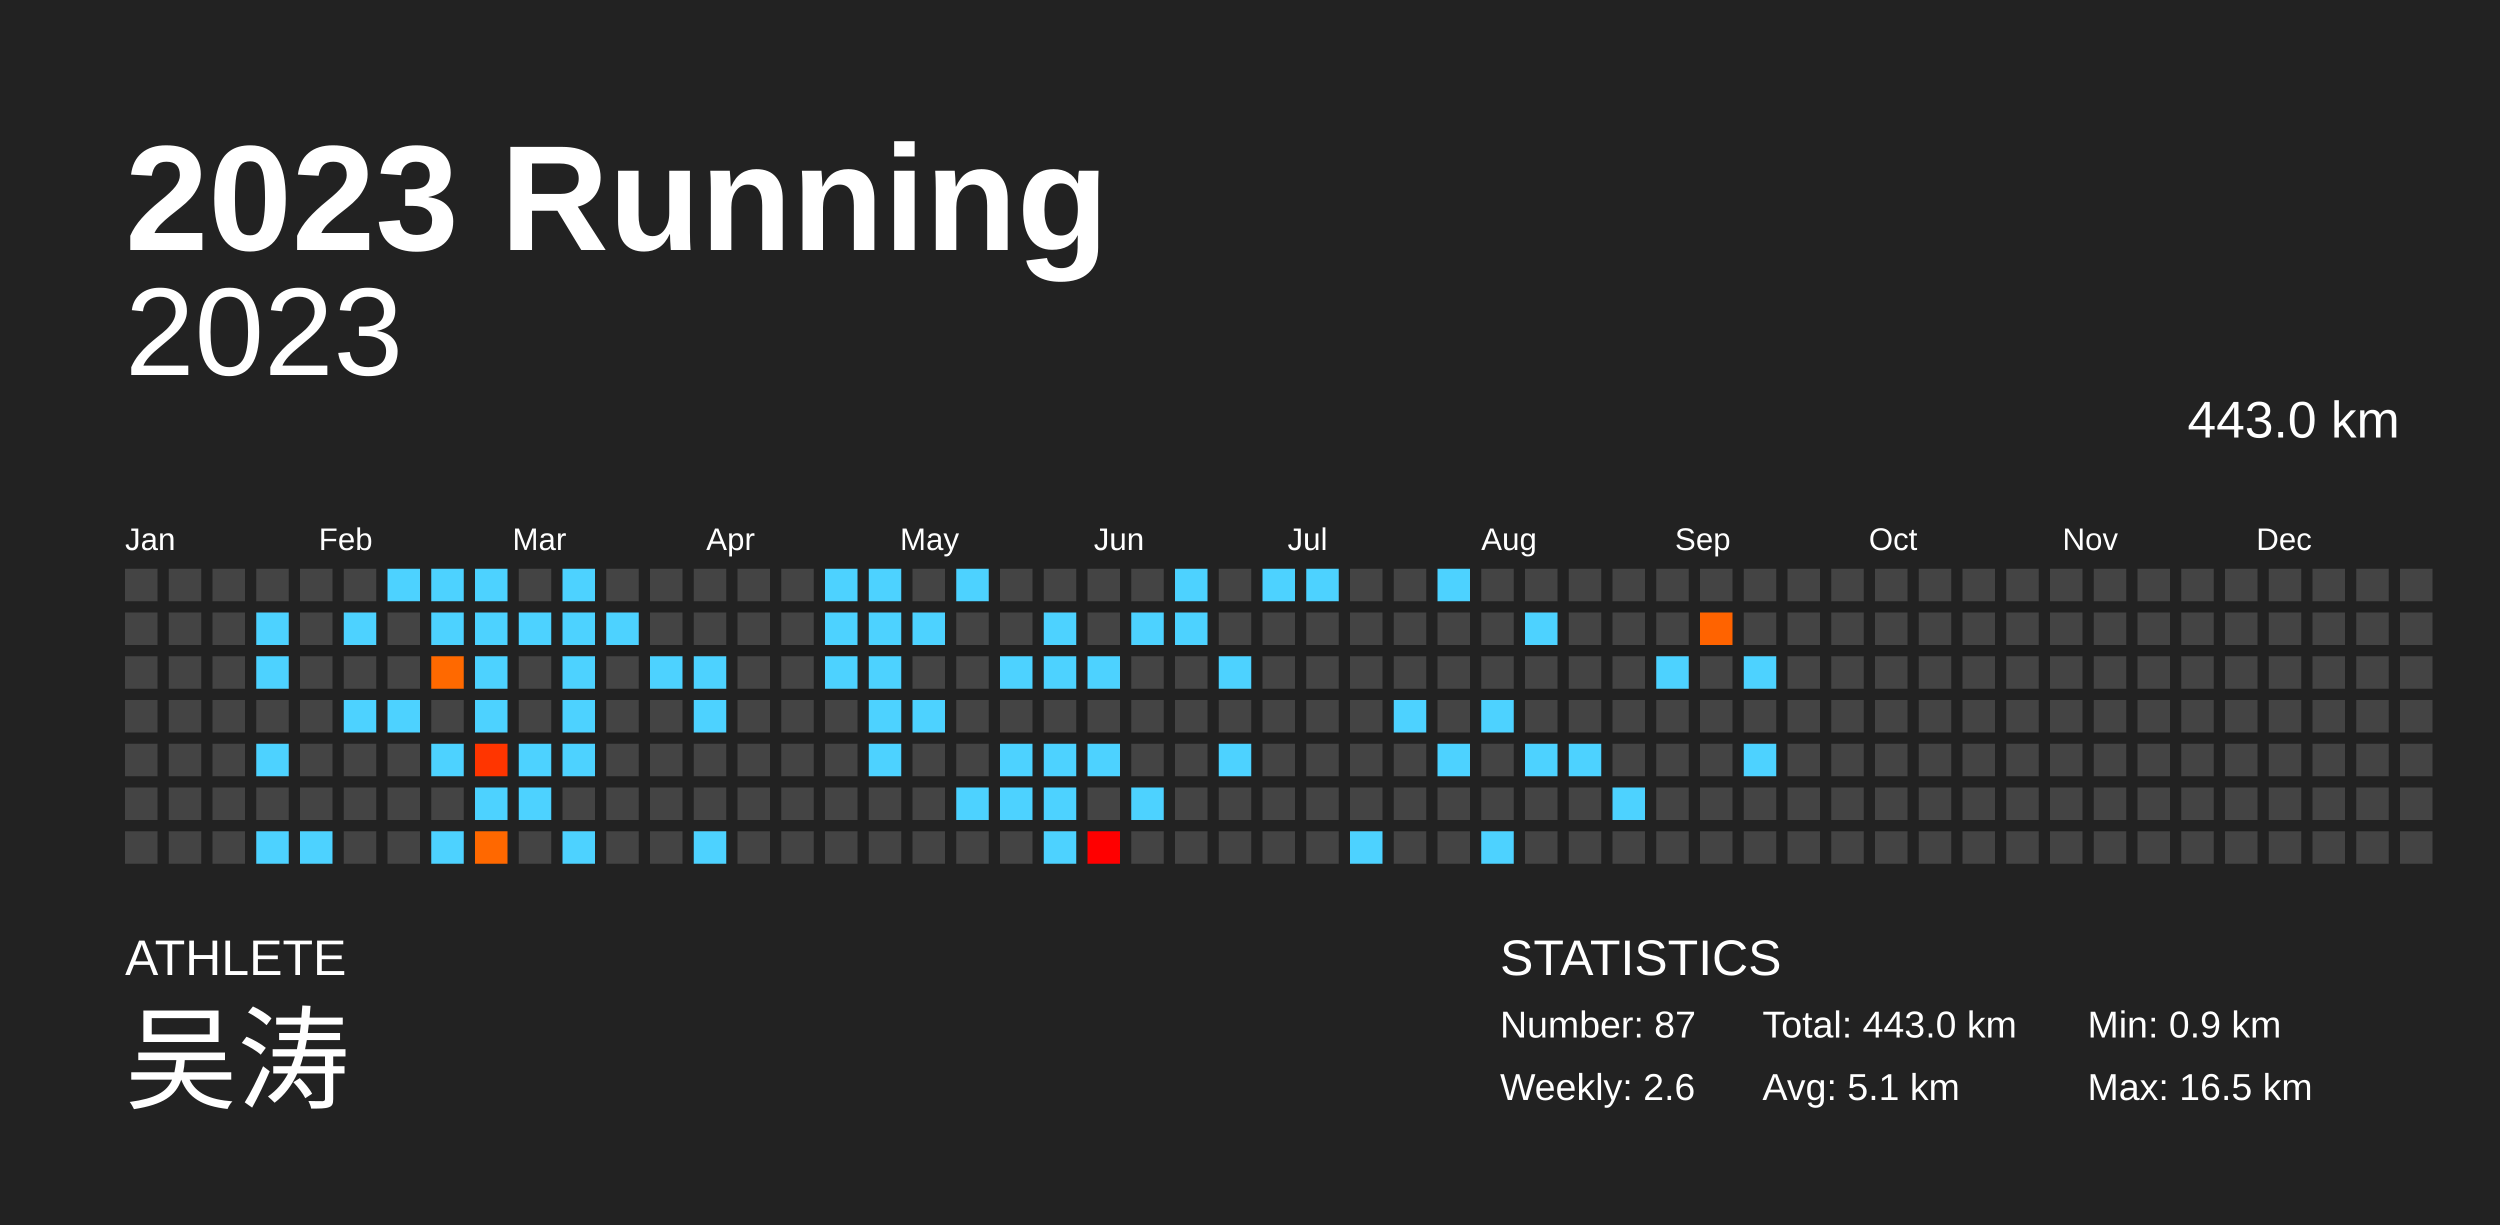
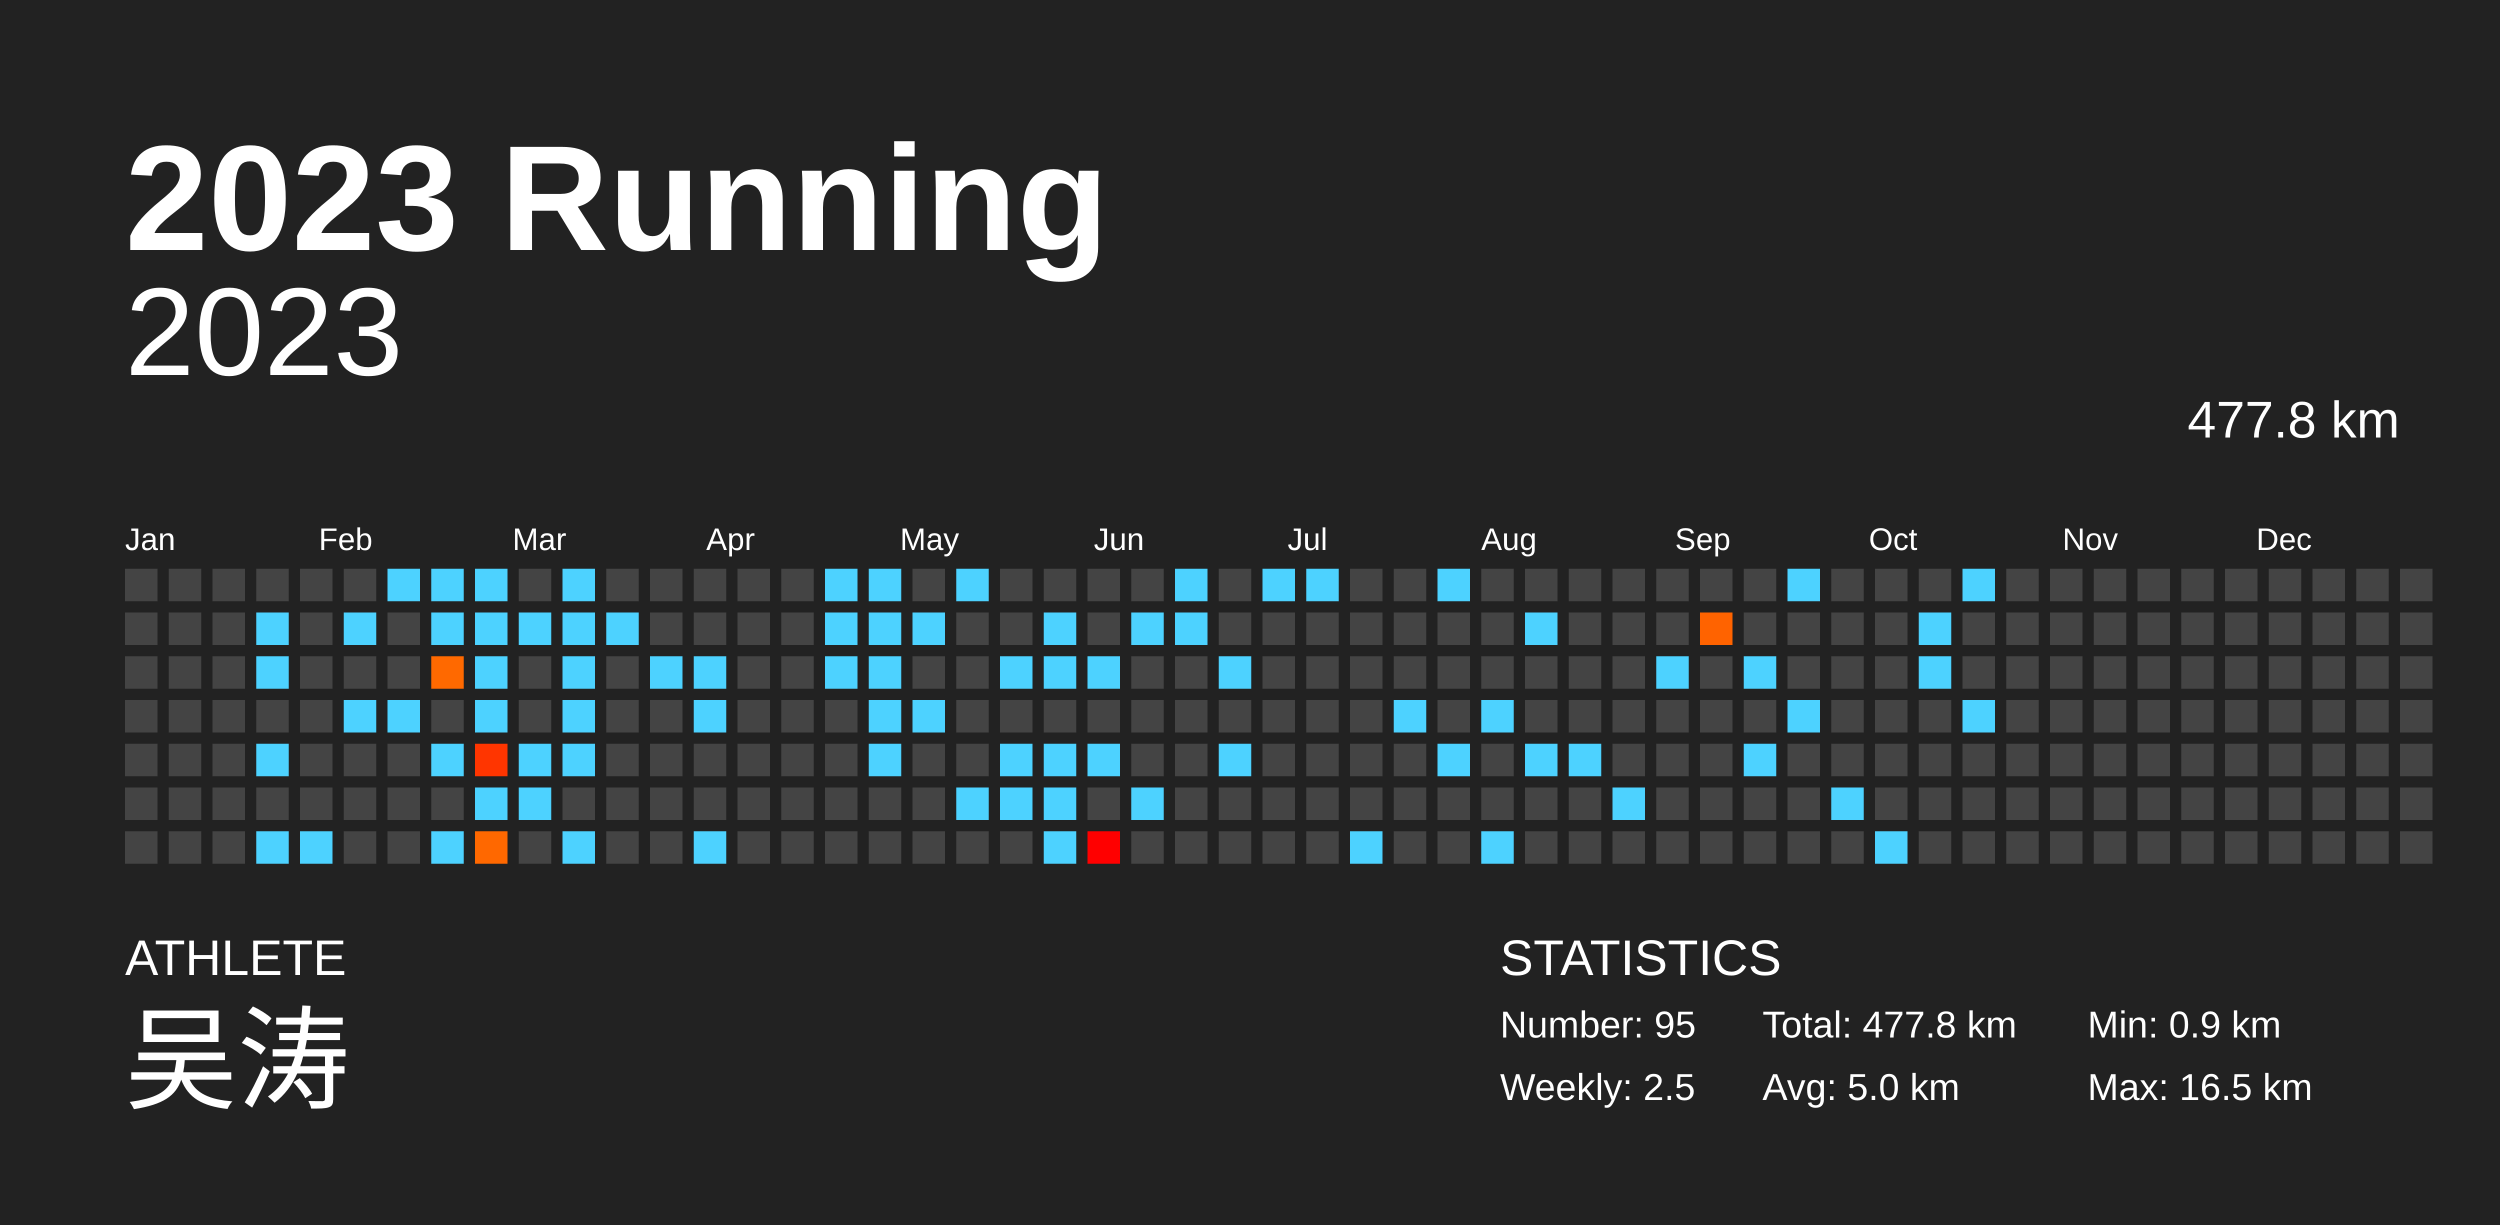
<svg xmlns="http://www.w3.org/2000/svg" baseProfile="full" height="98mm" version="1.1" viewBox="0,0,200,98" width="200mm">
  <defs />
  <rect fill="#222222" height="98" width="200" x="0" y="0" />
  <text fill="#FFFFFF" style="font-size:12px; font-family:Arial; font-weight:bold;" x="10" y="20">2023 Running</text>
  <text fill="#FFFFFF" style="font-size:4px; font-family:Arial" x="10" y="78">ATHLETE</text>
  <text fill="#FFFFFF" style="font-size:9px; font-family:Arial" x="10" y="88">吴涛</text>
  <text fill="#FFFFFF" style="font-size:4px; font-family:Arial" x="120" y="78">STATISTICS</text>
-   <text fill="#FFFFFF" style="font-size:3px; font-family:Arial" x="120" y="83">Number: 87</text>
-   <text fill="#FFFFFF" style="font-size:3px; font-family:Arial" x="120" y="88">Weekly: 2.6</text>
-   <text fill="#FFFFFF" style="font-size:3px; font-family:Arial" x="141" y="83">Total: 443.0 km</text>
-   <text fill="#FFFFFF" style="font-size:3px; font-family:Arial" x="141" y="88">Avg: 5.1 km</text>
+   <text fill="#FFFFFF" style="font-size:3px; font-family:Arial" x="120" y="83">Number: 95</text>
+   <text fill="#FFFFFF" style="font-size:3px; font-family:Arial" x="120" y="88">Weekly: 2.5</text>
+   <text fill="#FFFFFF" style="font-size:3px; font-family:Arial" x="141" y="83">Total: 477.8 km</text>
+   <text fill="#FFFFFF" style="font-size:3px; font-family:Arial" x="141" y="88">Avg: 5.0 km</text>
  <text fill="#FFFFFF" style="font-size:3px; font-family:Arial" x="167" y="83">Min: 0.9 km</text>
  <text fill="#FFFFFF" style="font-size:3px; font-family:Arial" x="167" y="88">Max: 16.5 km</text>
  <text alignment-baseline="hanging" fill="#FFFFFF" style="font-size:10.0px; font-family:Arial;" x="10" y="30">2023</text>
-   <text alignment-baseline="hanging" fill="#FFFFFF" style="font-size:4.125px; font-family:Arial;" x="175" y="35">443.0 km</text>
+   <text alignment-baseline="hanging" fill="#FFFFFF" style="font-size:4.125px; font-family:Arial;" x="175" y="35">477.8 km</text>
  <text fill="#FFFFFF" style="font-size:2.5px; font-family:Arial" x="10.0" y="44">Jan</text>
  <text fill="#FFFFFF" style="font-size:2.5px; font-family:Arial" x="25.5" y="44">Feb</text>
  <text fill="#FFFFFF" style="font-size:2.5px; font-family:Arial" x="41.0" y="44">Mar</text>
  <text fill="#FFFFFF" style="font-size:2.5px; font-family:Arial" x="56.5" y="44">Apr</text>
  <text fill="#FFFFFF" style="font-size:2.5px; font-family:Arial" x="72.0" y="44">May</text>
  <text fill="#FFFFFF" style="font-size:2.5px; font-family:Arial" x="87.5" y="44">Jun</text>
  <text fill="#FFFFFF" style="font-size:2.5px; font-family:Arial" x="103.0" y="44">Jul</text>
  <text fill="#FFFFFF" style="font-size:2.5px; font-family:Arial" x="118.5" y="44">Aug</text>
  <text fill="#FFFFFF" style="font-size:2.5px; font-family:Arial" x="134.0" y="44">Sep</text>
  <text fill="#FFFFFF" style="font-size:2.5px; font-family:Arial" x="149.5" y="44">Oct</text>
  <text fill="#FFFFFF" style="font-size:2.5px; font-family:Arial" x="165.0" y="44">Nov</text>
  <text fill="#FFFFFF" style="font-size:2.5px; font-family:Arial" x="180.5" y="44">Dec</text>
  <rect fill="#444444" height="2.6" width="2.6" x="10.0" y="45.5" />
  <rect fill="#444444" height="2.6" width="2.6" x="10.0" y="49.0" />
  <rect fill="#444444" height="2.6" width="2.6" x="10.0" y="52.5" />
  <rect fill="#444444" height="2.6" width="2.6" x="10.0" y="56.0" />
  <rect fill="#444444" height="2.6" width="2.6" x="10.0" y="59.5" />
  <rect fill="#444444" height="2.6" width="2.6" x="10.0" y="63.0" />
  <rect fill="#444444" height="2.6" width="2.6" x="10.0" y="66.5" />
  <rect fill="#444444" height="2.6" width="2.6" x="13.5" y="45.5" />
  <rect fill="#444444" height="2.6" width="2.6" x="13.5" y="49.0" />
  <rect fill="#444444" height="2.6" width="2.6" x="13.5" y="52.5" />
  <rect fill="#444444" height="2.6" width="2.6" x="13.5" y="56.0" />
  <rect fill="#444444" height="2.6" width="2.6" x="13.5" y="59.5" />
  <rect fill="#444444" height="2.6" width="2.6" x="13.5" y="63.0" />
  <rect fill="#444444" height="2.6" width="2.6" x="13.5" y="66.5" />
  <rect fill="#444444" height="2.6" width="2.6" x="17.0" y="45.5" />
  <rect fill="#444444" height="2.6" width="2.6" x="17.0" y="49.0" />
  <rect fill="#444444" height="2.6" width="2.6" x="17.0" y="52.5" />
  <rect fill="#444444" height="2.6" width="2.6" x="17.0" y="56.0" />
  <rect fill="#444444" height="2.6" width="2.6" x="17.0" y="59.5" />
  <rect fill="#444444" height="2.6" width="2.6" x="17.0" y="63.0" />
  <rect fill="#444444" height="2.6" width="2.6" x="17.0" y="66.5" />
  <rect fill="#444444" height="2.6" width="2.6" x="20.5" y="45.5" />
  <rect fill="#4dd2ff" height="2.6" width="2.6" x="20.5" y="49.0" />
  <rect fill="#4dd2ff" height="2.6" width="2.6" x="20.5" y="52.5" />
  <rect fill="#444444" height="2.6" width="2.6" x="20.5" y="56.0" />
  <rect fill="#4dd2ff" height="2.6" width="2.6" x="20.5" y="59.5" />
  <rect fill="#444444" height="2.6" width="2.6" x="20.5" y="63.0" />
  <rect fill="#4dd2ff" height="2.6" width="2.6" x="20.5" y="66.5" />
  <rect fill="#444444" height="2.6" width="2.6" x="24.0" y="45.5" />
  <rect fill="#444444" height="2.6" width="2.6" x="24.0" y="49.0" />
  <rect fill="#444444" height="2.6" width="2.6" x="24.0" y="52.5" />
  <rect fill="#444444" height="2.6" width="2.6" x="24.0" y="56.0" />
  <rect fill="#444444" height="2.6" width="2.6" x="24.0" y="59.5" />
  <rect fill="#444444" height="2.6" width="2.6" x="24.0" y="63.0" />
  <rect fill="#4dd2ff" height="2.6" width="2.6" x="24.0" y="66.5" />
  <rect fill="#444444" height="2.6" width="2.6" x="27.5" y="45.5" />
  <rect fill="#4dd2ff" height="2.6" width="2.6" x="27.5" y="49.0" />
  <rect fill="#444444" height="2.6" width="2.6" x="27.5" y="52.5" />
  <rect fill="#4dd2ff" height="2.6" width="2.6" x="27.5" y="56.0" />
  <rect fill="#444444" height="2.6" width="2.6" x="27.5" y="59.5" />
  <rect fill="#444444" height="2.6" width="2.6" x="27.5" y="63.0" />
  <rect fill="#444444" height="2.6" width="2.6" x="27.5" y="66.5" />
  <rect fill="#4dd2ff" height="2.6" width="2.6" x="31.0" y="45.5" />
  <rect fill="#444444" height="2.6" width="2.6" x="31.0" y="49.0" />
  <rect fill="#444444" height="2.6" width="2.6" x="31.0" y="52.5" />
  <rect fill="#4dd2ff" height="2.6" width="2.6" x="31.0" y="56.0" />
  <rect fill="#444444" height="2.6" width="2.6" x="31.0" y="59.5" />
  <rect fill="#444444" height="2.6" width="2.6" x="31.0" y="63.0" />
  <rect fill="#444444" height="2.6" width="2.6" x="31.0" y="66.5" />
  <rect fill="#4dd2ff" height="2.6" width="2.6" x="34.5" y="45.5" />
  <rect fill="#4dd2ff" height="2.6" width="2.6" x="34.5" y="49.0" />
  <rect fill="#ff6900" height="2.6" width="2.6" x="34.5" y="52.5" />
  <rect fill="#444444" height="2.6" width="2.6" x="34.5" y="56.0" />
  <rect fill="#4dd2ff" height="2.6" width="2.6" x="34.5" y="59.5" />
  <rect fill="#444444" height="2.6" width="2.6" x="34.5" y="63.0" />
  <rect fill="#4dd2ff" height="2.6" width="2.6" x="34.5" y="66.5" />
  <rect fill="#4dd2ff" height="2.6" width="2.6" x="38.0" y="45.5" />
  <rect fill="#4dd2ff" height="2.6" width="2.6" x="38.0" y="49.0" />
  <rect fill="#4dd2ff" height="2.6" width="2.6" x="38.0" y="52.5" />
  <rect fill="#4dd2ff" height="2.6" width="2.6" x="38.0" y="56.0" />
  <rect fill="#ff3500" height="2.6" width="2.6" x="38.0" y="59.5" />
  <rect fill="#4dd2ff" height="2.6" width="2.6" x="38.0" y="63.0" />
  <rect fill="#ff6800" height="2.6" width="2.6" x="38.0" y="66.5" />
  <rect fill="#444444" height="2.6" width="2.6" x="41.5" y="45.5" />
  <rect fill="#4dd2ff" height="2.6" width="2.6" x="41.5" y="49.0" />
  <rect fill="#444444" height="2.6" width="2.6" x="41.5" y="52.5" />
  <rect fill="#444444" height="2.6" width="2.6" x="41.5" y="56.0" />
  <rect fill="#4dd2ff" height="2.6" width="2.6" x="41.5" y="59.5" />
  <rect fill="#4dd2ff" height="2.6" width="2.6" x="41.5" y="63.0" />
  <rect fill="#444444" height="2.6" width="2.6" x="41.5" y="66.5" />
  <rect fill="#4dd2ff" height="2.6" width="2.6" x="45.0" y="45.5" />
  <rect fill="#4dd2ff" height="2.6" width="2.6" x="45.0" y="49.0" />
  <rect fill="#4dd2ff" height="2.6" width="2.6" x="45.0" y="52.5" />
  <rect fill="#4dd2ff" height="2.6" width="2.6" x="45.0" y="56.0" />
  <rect fill="#4dd2ff" height="2.6" width="2.6" x="45.0" y="59.5" />
  <rect fill="#444444" height="2.6" width="2.6" x="45.0" y="63.0" />
  <rect fill="#4dd2ff" height="2.6" width="2.6" x="45.0" y="66.5" />
  <rect fill="#444444" height="2.6" width="2.6" x="48.5" y="45.5" />
  <rect fill="#4dd2ff" height="2.6" width="2.6" x="48.5" y="49.0" />
  <rect fill="#444444" height="2.6" width="2.6" x="48.5" y="52.5" />
  <rect fill="#444444" height="2.6" width="2.6" x="48.5" y="56.0" />
  <rect fill="#444444" height="2.6" width="2.6" x="48.5" y="59.5" />
  <rect fill="#444444" height="2.6" width="2.6" x="48.5" y="63.0" />
  <rect fill="#444444" height="2.6" width="2.6" x="48.5" y="66.5" />
  <rect fill="#444444" height="2.6" width="2.6" x="52.0" y="45.5" />
  <rect fill="#444444" height="2.6" width="2.6" x="52.0" y="49.0" />
  <rect fill="#4dd2ff" height="2.6" width="2.6" x="52.0" y="52.5" />
  <rect fill="#444444" height="2.6" width="2.6" x="52.0" y="56.0" />
  <rect fill="#444444" height="2.6" width="2.6" x="52.0" y="59.5" />
  <rect fill="#444444" height="2.6" width="2.6" x="52.0" y="63.0" />
  <rect fill="#444444" height="2.6" width="2.6" x="52.0" y="66.5" />
  <rect fill="#444444" height="2.6" width="2.6" x="55.5" y="45.5" />
  <rect fill="#444444" height="2.6" width="2.6" x="55.5" y="49.0" />
  <rect fill="#4dd2ff" height="2.6" width="2.6" x="55.5" y="52.5" />
  <rect fill="#4dd2ff" height="2.6" width="2.6" x="55.5" y="56.0" />
  <rect fill="#444444" height="2.6" width="2.6" x="55.5" y="59.5" />
  <rect fill="#444444" height="2.6" width="2.6" x="55.5" y="63.0" />
  <rect fill="#4dd2ff" height="2.6" width="2.6" x="55.5" y="66.5" />
  <rect fill="#444444" height="2.6" width="2.6" x="59.0" y="45.5" />
  <rect fill="#444444" height="2.6" width="2.6" x="59.0" y="49.0" />
  <rect fill="#444444" height="2.6" width="2.6" x="59.0" y="52.5" />
  <rect fill="#444444" height="2.6" width="2.6" x="59.0" y="56.0" />
  <rect fill="#444444" height="2.6" width="2.6" x="59.0" y="59.5" />
  <rect fill="#444444" height="2.6" width="2.6" x="59.0" y="63.0" />
  <rect fill="#444444" height="2.6" width="2.6" x="59.0" y="66.5" />
  <rect fill="#444444" height="2.6" width="2.6" x="62.5" y="45.5" />
  <rect fill="#444444" height="2.6" width="2.6" x="62.5" y="49.0" />
  <rect fill="#444444" height="2.6" width="2.6" x="62.5" y="52.5" />
  <rect fill="#444444" height="2.6" width="2.6" x="62.5" y="56.0" />
  <rect fill="#444444" height="2.6" width="2.6" x="62.5" y="59.5" />
  <rect fill="#444444" height="2.6" width="2.6" x="62.5" y="63.0" />
  <rect fill="#444444" height="2.6" width="2.6" x="62.5" y="66.5" />
  <rect fill="#4dd2ff" height="2.6" width="2.6" x="66.0" y="45.5" />
  <rect fill="#4dd2ff" height="2.6" width="2.6" x="66.0" y="49.0" />
  <rect fill="#4dd2ff" height="2.6" width="2.6" x="66.0" y="52.5" />
  <rect fill="#444444" height="2.6" width="2.6" x="66.0" y="56.0" />
  <rect fill="#444444" height="2.6" width="2.6" x="66.0" y="59.5" />
  <rect fill="#444444" height="2.6" width="2.6" x="66.0" y="63.0" />
  <rect fill="#444444" height="2.6" width="2.6" x="66.0" y="66.5" />
  <rect fill="#4dd2ff" height="2.6" width="2.6" x="69.5" y="45.5" />
  <rect fill="#4dd2ff" height="2.6" width="2.6" x="69.5" y="49.0" />
  <rect fill="#4dd2ff" height="2.6" width="2.6" x="69.5" y="52.5" />
  <rect fill="#4dd2ff" height="2.6" width="2.6" x="69.5" y="56.0" />
  <rect fill="#4dd2ff" height="2.6" width="2.6" x="69.5" y="59.5" />
  <rect fill="#444444" height="2.6" width="2.6" x="69.5" y="63.0" />
  <rect fill="#444444" height="2.6" width="2.6" x="69.5" y="66.5" />
  <rect fill="#444444" height="2.6" width="2.6" x="73.0" y="45.5" />
  <rect fill="#4dd2ff" height="2.6" width="2.6" x="73.0" y="49.0" />
  <rect fill="#444444" height="2.6" width="2.6" x="73.0" y="52.5" />
  <rect fill="#4dd2ff" height="2.6" width="2.6" x="73.0" y="56.0" />
  <rect fill="#444444" height="2.6" width="2.6" x="73.0" y="59.5" />
  <rect fill="#444444" height="2.6" width="2.6" x="73.0" y="63.0" />
  <rect fill="#444444" height="2.6" width="2.6" x="73.0" y="66.5" />
  <rect fill="#4dd2ff" height="2.6" width="2.6" x="76.5" y="45.5" />
  <rect fill="#444444" height="2.6" width="2.6" x="76.5" y="49.0" />
  <rect fill="#444444" height="2.6" width="2.6" x="76.5" y="52.5" />
  <rect fill="#444444" height="2.6" width="2.6" x="76.5" y="56.0" />
  <rect fill="#444444" height="2.6" width="2.6" x="76.5" y="59.5" />
  <rect fill="#4dd2ff" height="2.6" width="2.6" x="76.5" y="63.0" />
  <rect fill="#444444" height="2.6" width="2.6" x="76.5" y="66.5" />
  <rect fill="#444444" height="2.6" width="2.6" x="80.0" y="45.5" />
  <rect fill="#444444" height="2.6" width="2.6" x="80.0" y="49.0" />
  <rect fill="#4dd2ff" height="2.6" width="2.6" x="80.0" y="52.5" />
  <rect fill="#444444" height="2.6" width="2.6" x="80.0" y="56.0" />
  <rect fill="#4dd2ff" height="2.6" width="2.6" x="80.0" y="59.5" />
  <rect fill="#4dd2ff" height="2.6" width="2.6" x="80.0" y="63.0" />
  <rect fill="#444444" height="2.6" width="2.6" x="80.0" y="66.5" />
  <rect fill="#444444" height="2.6" width="2.6" x="83.5" y="45.5" />
  <rect fill="#4dd2ff" height="2.6" width="2.6" x="83.5" y="49.0" />
  <rect fill="#4dd2ff" height="2.6" width="2.6" x="83.5" y="52.5" />
  <rect fill="#444444" height="2.6" width="2.6" x="83.5" y="56.0" />
  <rect fill="#4dd2ff" height="2.6" width="2.6" x="83.5" y="59.5" />
  <rect fill="#4dd2ff" height="2.6" width="2.6" x="83.5" y="63.0" />
  <rect fill="#4dd2ff" height="2.6" width="2.6" x="83.5" y="66.5" />
  <rect fill="#444444" height="2.6" width="2.6" x="87.0" y="45.5" />
  <rect fill="#444444" height="2.6" width="2.6" x="87.0" y="49.0" />
  <rect fill="#4dd2ff" height="2.6" width="2.6" x="87.0" y="52.5" />
  <rect fill="#444444" height="2.6" width="2.6" x="87.0" y="56.0" />
  <rect fill="#4dd2ff" height="2.6" width="2.6" x="87.0" y="59.5" />
  <rect fill="#444444" height="2.6" width="2.6" x="87.0" y="63.0" />
  <rect fill="#ff0000" height="2.6" width="2.6" x="87.0" y="66.5" />
  <rect fill="#444444" height="2.6" width="2.6" x="90.5" y="45.5" />
  <rect fill="#4dd2ff" height="2.6" width="2.6" x="90.5" y="49.0" />
  <rect fill="#444444" height="2.6" width="2.6" x="90.5" y="52.5" />
  <rect fill="#444444" height="2.6" width="2.6" x="90.5" y="56.0" />
  <rect fill="#444444" height="2.6" width="2.6" x="90.5" y="59.5" />
  <rect fill="#4dd2ff" height="2.6" width="2.6" x="90.5" y="63.0" />
  <rect fill="#444444" height="2.6" width="2.6" x="90.5" y="66.5" />
  <rect fill="#4dd2ff" height="2.6" width="2.6" x="94.0" y="45.5" />
  <rect fill="#4dd2ff" height="2.6" width="2.6" x="94.0" y="49.0" />
  <rect fill="#444444" height="2.6" width="2.6" x="94.0" y="52.5" />
  <rect fill="#444444" height="2.6" width="2.6" x="94.0" y="56.0" />
  <rect fill="#444444" height="2.6" width="2.6" x="94.0" y="59.5" />
  <rect fill="#444444" height="2.6" width="2.6" x="94.0" y="63.0" />
  <rect fill="#444444" height="2.6" width="2.6" x="94.0" y="66.5" />
  <rect fill="#444444" height="2.6" width="2.6" x="97.5" y="45.5" />
  <rect fill="#444444" height="2.6" width="2.6" x="97.5" y="49.0" />
  <rect fill="#4dd2ff" height="2.6" width="2.6" x="97.5" y="52.5" />
  <rect fill="#444444" height="2.6" width="2.6" x="97.5" y="56.0" />
  <rect fill="#4dd2ff" height="2.6" width="2.6" x="97.5" y="59.5" />
  <rect fill="#444444" height="2.6" width="2.6" x="97.5" y="63.0" />
  <rect fill="#444444" height="2.6" width="2.6" x="97.5" y="66.5" />
  <rect fill="#4dd2ff" height="2.6" width="2.6" x="101.0" y="45.5" />
  <rect fill="#444444" height="2.6" width="2.6" x="101.0" y="49.0" />
  <rect fill="#444444" height="2.6" width="2.6" x="101.0" y="52.5" />
  <rect fill="#444444" height="2.6" width="2.6" x="101.0" y="56.0" />
  <rect fill="#444444" height="2.6" width="2.6" x="101.0" y="59.5" />
  <rect fill="#444444" height="2.6" width="2.6" x="101.0" y="63.0" />
  <rect fill="#444444" height="2.6" width="2.6" x="101.0" y="66.5" />
  <rect fill="#4dd2ff" height="2.6" width="2.6" x="104.5" y="45.5" />
  <rect fill="#444444" height="2.6" width="2.6" x="104.5" y="49.0" />
  <rect fill="#444444" height="2.6" width="2.6" x="104.5" y="52.5" />
  <rect fill="#444444" height="2.6" width="2.6" x="104.5" y="56.0" />
  <rect fill="#444444" height="2.6" width="2.6" x="104.5" y="59.5" />
  <rect fill="#444444" height="2.6" width="2.6" x="104.5" y="63.0" />
  <rect fill="#444444" height="2.6" width="2.6" x="104.5" y="66.5" />
  <rect fill="#444444" height="2.6" width="2.6" x="108.0" y="45.5" />
  <rect fill="#444444" height="2.6" width="2.6" x="108.0" y="49.0" />
  <rect fill="#444444" height="2.6" width="2.6" x="108.0" y="52.5" />
  <rect fill="#444444" height="2.6" width="2.6" x="108.0" y="56.0" />
  <rect fill="#444444" height="2.6" width="2.6" x="108.0" y="59.5" />
  <rect fill="#444444" height="2.6" width="2.6" x="108.0" y="63.0" />
  <rect fill="#4dd2ff" height="2.6" width="2.6" x="108.0" y="66.5" />
  <rect fill="#444444" height="2.6" width="2.6" x="111.5" y="45.5" />
  <rect fill="#444444" height="2.6" width="2.6" x="111.5" y="49.0" />
  <rect fill="#444444" height="2.6" width="2.6" x="111.5" y="52.5" />
  <rect fill="#4dd2ff" height="2.6" width="2.6" x="111.5" y="56.0" />
  <rect fill="#444444" height="2.6" width="2.6" x="111.5" y="59.5" />
  <rect fill="#444444" height="2.6" width="2.6" x="111.5" y="63.0" />
  <rect fill="#444444" height="2.6" width="2.6" x="111.5" y="66.5" />
  <rect fill="#4dd2ff" height="2.6" width="2.6" x="115.0" y="45.5" />
  <rect fill="#444444" height="2.6" width="2.6" x="115.0" y="49.0" />
  <rect fill="#444444" height="2.6" width="2.6" x="115.0" y="52.5" />
  <rect fill="#444444" height="2.6" width="2.6" x="115.0" y="56.0" />
  <rect fill="#4dd2ff" height="2.6" width="2.6" x="115.0" y="59.5" />
  <rect fill="#444444" height="2.6" width="2.6" x="115.0" y="63.0" />
  <rect fill="#444444" height="2.6" width="2.6" x="115.0" y="66.5" />
  <rect fill="#444444" height="2.6" width="2.6" x="118.5" y="45.5" />
  <rect fill="#444444" height="2.6" width="2.6" x="118.5" y="49.0" />
  <rect fill="#444444" height="2.6" width="2.6" x="118.5" y="52.5" />
  <rect fill="#4dd2ff" height="2.6" width="2.6" x="118.5" y="56.0" />
  <rect fill="#444444" height="2.6" width="2.6" x="118.5" y="59.5" />
  <rect fill="#444444" height="2.6" width="2.6" x="118.5" y="63.0" />
  <rect fill="#4dd2ff" height="2.6" width="2.6" x="118.5" y="66.5" />
  <rect fill="#444444" height="2.6" width="2.6" x="122.0" y="45.5" />
  <rect fill="#4dd2ff" height="2.6" width="2.6" x="122.0" y="49.0" />
  <rect fill="#444444" height="2.6" width="2.6" x="122.0" y="52.5" />
  <rect fill="#444444" height="2.6" width="2.6" x="122.0" y="56.0" />
  <rect fill="#4dd2ff" height="2.6" width="2.6" x="122.0" y="59.5" />
  <rect fill="#444444" height="2.6" width="2.6" x="122.0" y="63.0" />
  <rect fill="#444444" height="2.6" width="2.6" x="122.0" y="66.5" />
  <rect fill="#444444" height="2.6" width="2.6" x="125.5" y="45.5" />
  <rect fill="#444444" height="2.6" width="2.6" x="125.5" y="49.0" />
  <rect fill="#444444" height="2.6" width="2.6" x="125.5" y="52.5" />
  <rect fill="#444444" height="2.6" width="2.6" x="125.5" y="56.0" />
  <rect fill="#4dd2ff" height="2.6" width="2.6" x="125.5" y="59.5" />
  <rect fill="#444444" height="2.6" width="2.6" x="125.5" y="63.0" />
  <rect fill="#444444" height="2.6" width="2.6" x="125.5" y="66.5" />
  <rect fill="#444444" height="2.6" width="2.6" x="129.0" y="45.5" />
  <rect fill="#444444" height="2.6" width="2.6" x="129.0" y="49.0" />
  <rect fill="#444444" height="2.6" width="2.6" x="129.0" y="52.5" />
  <rect fill="#444444" height="2.6" width="2.6" x="129.0" y="56.0" />
  <rect fill="#444444" height="2.6" width="2.6" x="129.0" y="59.5" />
  <rect fill="#4dd2ff" height="2.6" width="2.6" x="129.0" y="63.0" />
  <rect fill="#444444" height="2.6" width="2.6" x="129.0" y="66.5" />
  <rect fill="#444444" height="2.6" width="2.6" x="132.5" y="45.5" />
  <rect fill="#444444" height="2.6" width="2.6" x="132.5" y="49.0" />
  <rect fill="#4dd2ff" height="2.6" width="2.6" x="132.5" y="52.5" />
  <rect fill="#444444" height="2.6" width="2.6" x="132.5" y="56.0" />
  <rect fill="#444444" height="2.6" width="2.6" x="132.5" y="59.5" />
  <rect fill="#444444" height="2.6" width="2.6" x="132.5" y="63.0" />
  <rect fill="#444444" height="2.6" width="2.6" x="132.5" y="66.5" />
  <rect fill="#444444" height="2.6" width="2.6" x="136.0" y="45.5" />
  <rect fill="#ff6300" height="2.6" width="2.6" x="136.0" y="49.0" />
  <rect fill="#444444" height="2.6" width="2.6" x="136.0" y="52.5" />
  <rect fill="#444444" height="2.6" width="2.6" x="136.0" y="56.0" />
  <rect fill="#444444" height="2.6" width="2.6" x="136.0" y="59.5" />
  <rect fill="#444444" height="2.6" width="2.6" x="136.0" y="63.0" />
  <rect fill="#444444" height="2.6" width="2.6" x="136.0" y="66.5" />
  <rect fill="#444444" height="2.6" width="2.6" x="139.5" y="45.5" />
  <rect fill="#444444" height="2.6" width="2.6" x="139.5" y="49.0" />
  <rect fill="#4dd2ff" height="2.6" width="2.6" x="139.5" y="52.5" />
  <rect fill="#444444" height="2.6" width="2.6" x="139.5" y="56.0" />
  <rect fill="#4dd2ff" height="2.6" width="2.6" x="139.5" y="59.5" />
  <rect fill="#444444" height="2.6" width="2.6" x="139.5" y="63.0" />
  <rect fill="#444444" height="2.6" width="2.6" x="139.5" y="66.5" />
-   <rect fill="#444444" height="2.6" width="2.6" x="143.0" y="45.5" />
+   <rect fill="#4dd2ff" height="2.6" width="2.6" x="143.0" y="45.5" />
  <rect fill="#444444" height="2.6" width="2.6" x="143.0" y="49.0" />
  <rect fill="#444444" height="2.6" width="2.6" x="143.0" y="52.5" />
-   <rect fill="#444444" height="2.6" width="2.6" x="143.0" y="56.0" />
+   <rect fill="#4dd2ff" height="2.6" width="2.6" x="143.0" y="56.0" />
  <rect fill="#444444" height="2.6" width="2.6" x="143.0" y="59.5" />
  <rect fill="#444444" height="2.6" width="2.6" x="143.0" y="63.0" />
  <rect fill="#444444" height="2.6" width="2.6" x="143.0" y="66.5" />
  <rect fill="#444444" height="2.6" width="2.6" x="146.5" y="45.5" />
  <rect fill="#444444" height="2.6" width="2.6" x="146.5" y="49.0" />
  <rect fill="#444444" height="2.6" width="2.6" x="146.5" y="52.5" />
  <rect fill="#444444" height="2.6" width="2.6" x="146.5" y="56.0" />
  <rect fill="#444444" height="2.6" width="2.6" x="146.5" y="59.5" />
-   <rect fill="#444444" height="2.6" width="2.6" x="146.5" y="63.0" />
+   <rect fill="#4dd2ff" height="2.6" width="2.6" x="146.5" y="63.0" />
  <rect fill="#444444" height="2.6" width="2.6" x="146.5" y="66.5" />
  <rect fill="#444444" height="2.6" width="2.6" x="150.0" y="45.5" />
  <rect fill="#444444" height="2.6" width="2.6" x="150.0" y="49.0" />
  <rect fill="#444444" height="2.6" width="2.6" x="150.0" y="52.5" />
  <rect fill="#444444" height="2.6" width="2.6" x="150.0" y="56.0" />
  <rect fill="#444444" height="2.6" width="2.6" x="150.0" y="59.5" />
  <rect fill="#444444" height="2.6" width="2.6" x="150.0" y="63.0" />
-   <rect fill="#444444" height="2.6" width="2.6" x="150.0" y="66.5" />
+   <rect fill="#4dd2ff" height="2.6" width="2.6" x="150.0" y="66.5" />
  <rect fill="#444444" height="2.6" width="2.6" x="153.5" y="45.5" />
-   <rect fill="#444444" height="2.6" width="2.6" x="153.5" y="49.0" />
-   <rect fill="#444444" height="2.6" width="2.6" x="153.5" y="52.5" />
+   <rect fill="#4dd2ff" height="2.6" width="2.6" x="153.5" y="49.0" />
+   <rect fill="#4dd2ff" height="2.6" width="2.6" x="153.5" y="52.5" />
  <rect fill="#444444" height="2.6" width="2.6" x="153.5" y="56.0" />
  <rect fill="#444444" height="2.6" width="2.6" x="153.5" y="59.5" />
  <rect fill="#444444" height="2.6" width="2.6" x="153.5" y="63.0" />
  <rect fill="#444444" height="2.6" width="2.6" x="153.5" y="66.5" />
-   <rect fill="#444444" height="2.6" width="2.6" x="157.0" y="45.5" />
+   <rect fill="#4dd2ff" height="2.6" width="2.6" x="157.0" y="45.5" />
  <rect fill="#444444" height="2.6" width="2.6" x="157.0" y="49.0" />
  <rect fill="#444444" height="2.6" width="2.6" x="157.0" y="52.5" />
-   <rect fill="#444444" height="2.6" width="2.6" x="157.0" y="56.0" />
+   <rect fill="#4dd2ff" height="2.6" width="2.6" x="157.0" y="56.0" />
  <rect fill="#444444" height="2.6" width="2.6" x="157.0" y="59.5" />
  <rect fill="#444444" height="2.6" width="2.6" x="157.0" y="63.0" />
  <rect fill="#444444" height="2.6" width="2.6" x="157.0" y="66.5" />
  <rect fill="#444444" height="2.6" width="2.6" x="160.5" y="45.5" />
  <rect fill="#444444" height="2.6" width="2.6" x="160.5" y="49.0" />
  <rect fill="#444444" height="2.6" width="2.6" x="160.5" y="52.5" />
  <rect fill="#444444" height="2.6" width="2.6" x="160.5" y="56.0" />
  <rect fill="#444444" height="2.6" width="2.6" x="160.5" y="59.5" />
  <rect fill="#444444" height="2.6" width="2.6" x="160.5" y="63.0" />
  <rect fill="#444444" height="2.6" width="2.6" x="160.5" y="66.5" />
  <rect fill="#444444" height="2.6" width="2.6" x="164.0" y="45.5" />
  <rect fill="#444444" height="2.6" width="2.6" x="164.0" y="49.0" />
  <rect fill="#444444" height="2.6" width="2.6" x="164.0" y="52.5" />
  <rect fill="#444444" height="2.6" width="2.6" x="164.0" y="56.0" />
  <rect fill="#444444" height="2.6" width="2.6" x="164.0" y="59.5" />
  <rect fill="#444444" height="2.6" width="2.6" x="164.0" y="63.0" />
  <rect fill="#444444" height="2.6" width="2.6" x="164.0" y="66.5" />
  <rect fill="#444444" height="2.6" width="2.6" x="167.5" y="45.5" />
  <rect fill="#444444" height="2.6" width="2.6" x="167.5" y="49.0" />
  <rect fill="#444444" height="2.6" width="2.6" x="167.5" y="52.5" />
  <rect fill="#444444" height="2.6" width="2.6" x="167.5" y="56.0" />
  <rect fill="#444444" height="2.6" width="2.6" x="167.5" y="59.5" />
  <rect fill="#444444" height="2.6" width="2.6" x="167.5" y="63.0" />
  <rect fill="#444444" height="2.6" width="2.6" x="167.5" y="66.5" />
  <rect fill="#444444" height="2.6" width="2.6" x="171.0" y="45.5" />
  <rect fill="#444444" height="2.6" width="2.6" x="171.0" y="49.0" />
  <rect fill="#444444" height="2.6" width="2.6" x="171.0" y="52.5" />
  <rect fill="#444444" height="2.6" width="2.6" x="171.0" y="56.0" />
  <rect fill="#444444" height="2.6" width="2.6" x="171.0" y="59.5" />
  <rect fill="#444444" height="2.6" width="2.6" x="171.0" y="63.0" />
  <rect fill="#444444" height="2.6" width="2.6" x="171.0" y="66.5" />
  <rect fill="#444444" height="2.6" width="2.6" x="174.5" y="45.5" />
  <rect fill="#444444" height="2.6" width="2.6" x="174.5" y="49.0" />
  <rect fill="#444444" height="2.6" width="2.6" x="174.5" y="52.5" />
  <rect fill="#444444" height="2.6" width="2.6" x="174.5" y="56.0" />
  <rect fill="#444444" height="2.6" width="2.6" x="174.5" y="59.5" />
  <rect fill="#444444" height="2.6" width="2.6" x="174.5" y="63.0" />
  <rect fill="#444444" height="2.6" width="2.6" x="174.5" y="66.5" />
  <rect fill="#444444" height="2.6" width="2.6" x="178.0" y="45.5" />
  <rect fill="#444444" height="2.6" width="2.6" x="178.0" y="49.0" />
  <rect fill="#444444" height="2.6" width="2.6" x="178.0" y="52.5" />
  <rect fill="#444444" height="2.6" width="2.6" x="178.0" y="56.0" />
  <rect fill="#444444" height="2.6" width="2.6" x="178.0" y="59.5" />
  <rect fill="#444444" height="2.6" width="2.6" x="178.0" y="63.0" />
  <rect fill="#444444" height="2.6" width="2.6" x="178.0" y="66.5" />
  <rect fill="#444444" height="2.6" width="2.6" x="181.5" y="45.5" />
  <rect fill="#444444" height="2.6" width="2.6" x="181.5" y="49.0" />
  <rect fill="#444444" height="2.6" width="2.6" x="181.5" y="52.5" />
  <rect fill="#444444" height="2.6" width="2.6" x="181.5" y="56.0" />
  <rect fill="#444444" height="2.6" width="2.6" x="181.5" y="59.5" />
  <rect fill="#444444" height="2.6" width="2.6" x="181.5" y="63.0" />
  <rect fill="#444444" height="2.6" width="2.6" x="181.5" y="66.5" />
  <rect fill="#444444" height="2.6" width="2.6" x="185.0" y="45.5" />
  <rect fill="#444444" height="2.6" width="2.6" x="185.0" y="49.0" />
  <rect fill="#444444" height="2.6" width="2.6" x="185.0" y="52.5" />
  <rect fill="#444444" height="2.6" width="2.6" x="185.0" y="56.0" />
  <rect fill="#444444" height="2.6" width="2.6" x="185.0" y="59.5" />
  <rect fill="#444444" height="2.6" width="2.6" x="185.0" y="63.0" />
  <rect fill="#444444" height="2.6" width="2.6" x="185.0" y="66.5" />
  <rect fill="#444444" height="2.6" width="2.6" x="188.5" y="45.5" />
  <rect fill="#444444" height="2.6" width="2.6" x="188.5" y="49.0" />
  <rect fill="#444444" height="2.6" width="2.6" x="188.5" y="52.5" />
  <rect fill="#444444" height="2.6" width="2.6" x="188.5" y="56.0" />
  <rect fill="#444444" height="2.6" width="2.6" x="188.5" y="59.5" />
  <rect fill="#444444" height="2.6" width="2.6" x="188.5" y="63.0" />
  <rect fill="#444444" height="2.6" width="2.6" x="188.5" y="66.5" />
  <rect fill="#444444" height="2.6" width="2.6" x="192.0" y="45.5" />
  <rect fill="#444444" height="2.6" width="2.6" x="192.0" y="49.0" />
  <rect fill="#444444" height="2.6" width="2.6" x="192.0" y="52.5" />
  <rect fill="#444444" height="2.6" width="2.6" x="192.0" y="56.0" />
  <rect fill="#444444" height="2.6" width="2.6" x="192.0" y="59.5" />
  <rect fill="#444444" height="2.6" width="2.6" x="192.0" y="63.0" />
  <rect fill="#444444" height="2.6" width="2.6" x="192.0" y="66.5" />
</svg>
